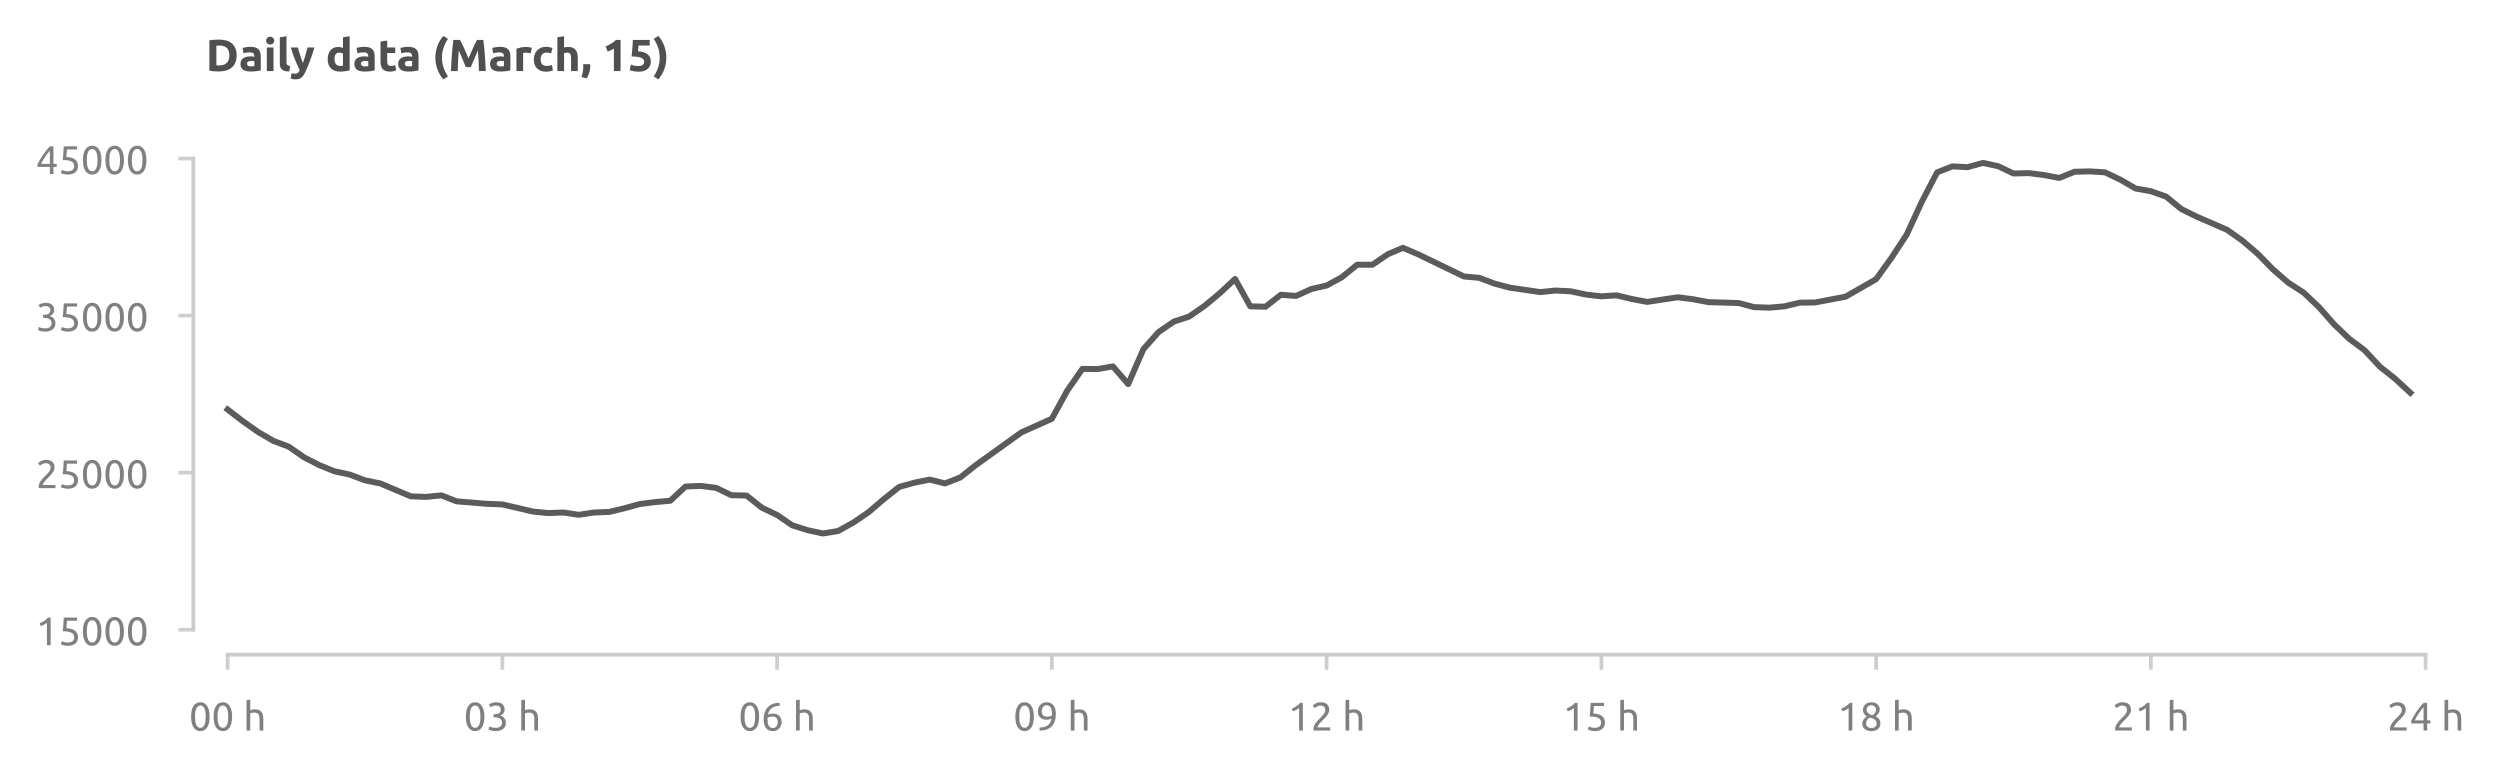
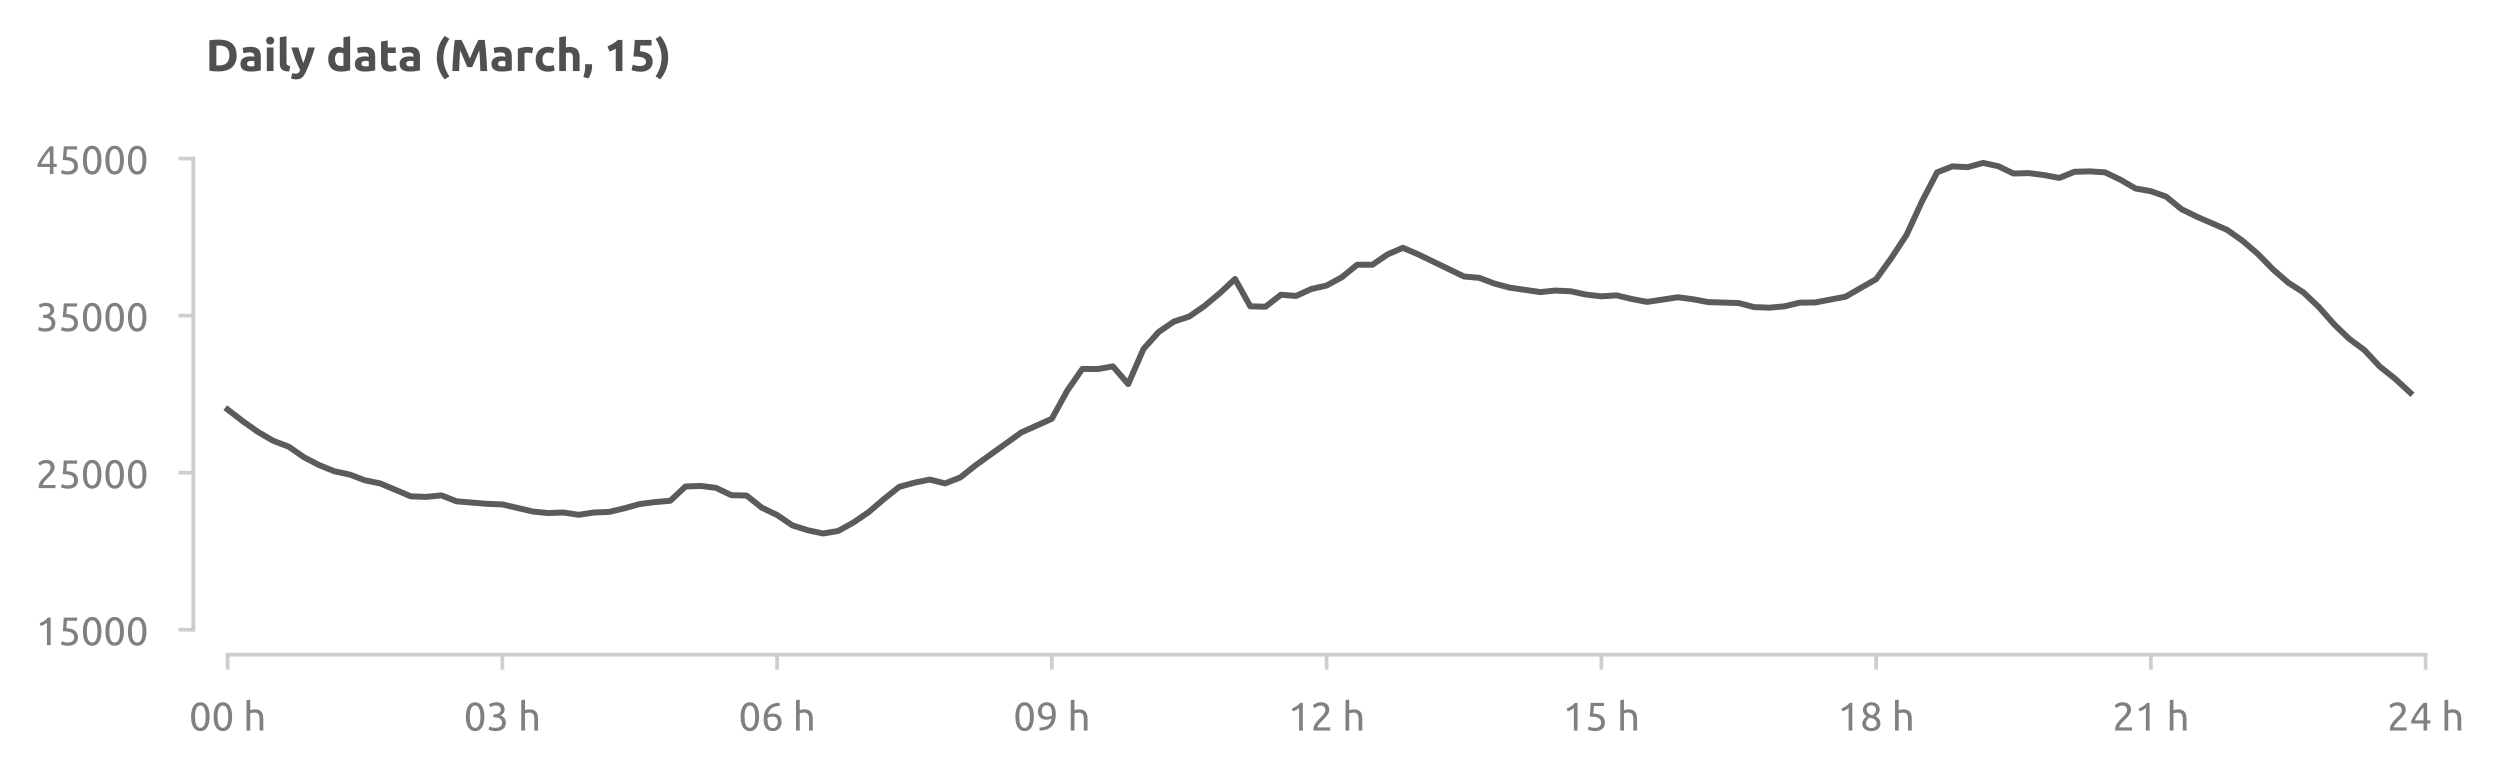
<svg xmlns="http://www.w3.org/2000/svg" xmlns:xlink="http://www.w3.org/1999/xlink" width="501.266pt" height="155.154pt" viewBox="0 0 501.266 155.154" version="1.1">
  <defs>
    <style type="text/css">*{stroke-linejoin: round; stroke-linecap: butt}</style>
  </defs>
  <g id="figure_1">
    <g id="patch_1">
      <path d="M 0 155.154  L 501.266 155.154  L 501.266 0  L 0 0  L 0 155.154  z " style="fill: none" />
    </g>
    <g id="axes_1">
      <g id="patch_2">
        <path d="M 41.263 126.267  L 487.663 126.267  L 487.663 29.247  L 41.263 29.247  L 41.263 126.267  z " style="fill: none" />
      </g>
      <g id="matplotlib.axis_1">
        <g id="xtick_1">
          <g id="line2d_1">
            <defs>
-               <path id="mc20fd987ef" d="M 0 0  L 0 3  " style="stroke: #cecece; stroke-width: 0.75" />
+               <path id="m9fadfd0c02" d="M 0 0  L 0 3  " style="stroke: #cecece; stroke-width: 0.75" />
            </defs>
            <g>
-               <use xlink:href="#mc20fd987ef" x="45.639" y="131.267" style="fill: #cecece; stroke: #cecece; stroke-width: 0.75" />
+               <use xlink:href="#m9fadfd0c02" x="45.639" y="131.267" style="fill: #cecece; stroke: #cecece; stroke-width: 0.75" />
            </g>
          </g>
          <g id="text_1">
            <g style="fill: #808080" transform="translate(37.91897 146.4742) scale(0.08 -0.08)">
              <defs>
-                 <path id="Ubuntu-30" d="M 320 2221  Q 320 3334 713 3936  Q 1107 4538 1805 4538  Q 2502 4538 2896 3936  Q 3290 3334 3290 2221  Q 3290 1107 2896 505  Q 2502 -96 1805 -96  Q 1107 -96 713 505  Q 320 1107 320 2221  z M 2662 2221  Q 2662 2586 2620 2912  Q 2579 3238 2480 3481  Q 2381 3725 2214 3869  Q 2048 4013 1805 4013  Q 1562 4013 1395 3869  Q 1229 3725 1129 3481  Q 1030 3238 988 2912  Q 947 2586 947 2221  Q 947 1856 988 1529  Q 1030 1203 1129 960  Q 1229 717 1395 573  Q 1562 429 1805 429  Q 2048 429 2214 573  Q 2381 717 2480 960  Q 2579 1203 2620 1529  Q 2662 1856 2662 2221  z " transform="scale(0.015625)" />
-                 <path id="Ubuntu-20" transform="scale(0.015625)" />
-                 <path id="Ubuntu-68" d="M 512 0  L 512 4864  L 1107 4966  L 1107 3264  Q 1274 3328 1462 3363  Q 1651 3398 1837 3398  Q 2234 3398 2496 3286  Q 2758 3174 2915 2972  Q 3072 2771 3136 2489  Q 3200 2208 3200 1869  L 3200 0  L 2605 0  L 2605 1741  Q 2605 2048 2563 2265  Q 2522 2483 2426 2617  Q 2330 2752 2170 2813  Q 2010 2874 1773 2874  Q 1677 2874 1574 2861  Q 1472 2848 1379 2832  Q 1286 2816 1212 2797  Q 1139 2778 1107 2765  L 1107 0  L 512 0  z " transform="scale(0.015625)" />
-               </defs>
-               <use xlink:href="#Ubuntu-30" />
-               <use xlink:href="#Ubuntu-30" x="56.4" />
-               <use xlink:href="#Ubuntu-20" x="112.8" />
-               <use xlink:href="#Ubuntu-68" x="135.9" />
+                 <path id="Ubuntu-Regular-30" d="M 320 2221  Q 320 3334 713 3936  Q 1107 4538 1805 4538  Q 2502 4538 2896 3936  Q 3290 3334 3290 2221  Q 3290 1107 2896 505  Q 2502 -96 1805 -96  Q 1107 -96 713 505  Q 320 1107 320 2221  z M 2662 2221  Q 2662 2586 2620 2912  Q 2579 3238 2480 3481  Q 2381 3725 2214 3869  Q 2048 4013 1805 4013  Q 1562 4013 1395 3869  Q 1229 3725 1129 3481  Q 1030 3238 988 2912  Q 947 2586 947 2221  Q 947 1856 988 1529  Q 1030 1203 1129 960  Q 1229 717 1395 573  Q 1562 429 1805 429  Q 2048 429 2214 573  Q 2381 717 2480 960  Q 2579 1203 2620 1529  Q 2662 1856 2662 2221  z " transform="scale(0.015625)" />
+                 <path id="Ubuntu-Regular-20" transform="scale(0.015625)" />
+                 <path id="Ubuntu-Regular-68" d="M 512 0  L 512 4864  L 1107 4966  L 1107 3264  Q 1274 3328 1462 3363  Q 1651 3398 1837 3398  Q 2234 3398 2496 3286  Q 2758 3174 2915 2972  Q 3072 2771 3136 2489  Q 3200 2208 3200 1869  L 3200 0  L 2605 0  L 2605 1741  Q 2605 2048 2563 2265  Q 2522 2483 2426 2617  Q 2330 2752 2170 2813  Q 2010 2874 1773 2874  Q 1677 2874 1574 2861  Q 1472 2848 1379 2832  Q 1286 2816 1212 2797  Q 1139 2778 1107 2765  L 1107 0  L 512 0  z " transform="scale(0.015625)" />
+               </defs>
+               <use xlink:href="#Ubuntu-Regular-30" />
+               <use xlink:href="#Ubuntu-Regular-30" x="56.4" />
+               <use xlink:href="#Ubuntu-Regular-20" x="112.8" />
+               <use xlink:href="#Ubuntu-Regular-68" x="135.9" />
            </g>
          </g>
        </g>
        <g id="xtick_2">
          <g id="line2d_2">
            <g>
-               <use xlink:href="#mc20fd987ef" x="100.727" y="131.267" style="fill: #cecece; stroke: #cecece; stroke-width: 0.75" />
+               <use xlink:href="#m9fadfd0c02" x="100.727" y="131.267" style="fill: #cecece; stroke: #cecece; stroke-width: 0.75" />
            </g>
          </g>
          <g id="text_2">
            <g style="fill: #808080" transform="translate(93.00741 146.4742) scale(0.08 -0.08)">
              <defs>
-                 <path id="Ubuntu-33" d="M 1446 435  Q 2016 435 2262 659  Q 2509 883 2509 1261  Q 2509 1504 2406 1670  Q 2304 1837 2137 1936  Q 1971 2035 1750 2076  Q 1530 2118 1299 2118  L 1146 2118  L 1146 2605  L 1357 2605  Q 1517 2605 1686 2637  Q 1856 2669 1997 2752  Q 2138 2835 2227 2979  Q 2317 3123 2317 3341  Q 2317 3520 2253 3648  Q 2189 3776 2083 3859  Q 1978 3942 1840 3977  Q 1702 4013 1549 4013  Q 1242 4013 1027 3923  Q 813 3834 666 3738  L 435 4192  Q 512 4243 630 4304  Q 749 4365 896 4416  Q 1043 4467 1212 4502  Q 1382 4538 1568 4538  Q 1920 4538 2176 4451  Q 2432 4365 2598 4208  Q 2765 4051 2848 3836  Q 2931 3622 2931 3373  Q 2931 3027 2732 2780  Q 2534 2534 2253 2406  Q 2426 2355 2586 2259  Q 2746 2163 2864 2016  Q 2982 1869 3056 1677  Q 3130 1485 3130 1248  Q 3130 960 3030 713  Q 2931 467 2723 288  Q 2515 109 2201 6  Q 1888 -96 1459 -96  Q 1293 -96 1117 -70  Q 941 -45 787 -6  Q 634 32 518 70  Q 403 109 352 134  L 467 653  Q 576 602 829 518  Q 1082 435 1446 435  z " transform="scale(0.015625)" />
-               </defs>
-               <use xlink:href="#Ubuntu-30" />
-               <use xlink:href="#Ubuntu-33" x="56.4" />
-               <use xlink:href="#Ubuntu-20" x="112.8" />
-               <use xlink:href="#Ubuntu-68" x="135.9" />
+                 <path id="Ubuntu-Regular-33" d="M 1446 435  Q 2016 435 2262 659  Q 2509 883 2509 1261  Q 2509 1504 2406 1670  Q 2304 1837 2137 1936  Q 1971 2035 1750 2076  Q 1530 2118 1299 2118  L 1146 2118  L 1146 2605  L 1357 2605  Q 1517 2605 1686 2637  Q 1856 2669 1997 2752  Q 2138 2835 2227 2979  Q 2317 3123 2317 3341  Q 2317 3520 2253 3648  Q 2189 3776 2083 3859  Q 1978 3942 1840 3977  Q 1702 4013 1549 4013  Q 1242 4013 1027 3923  Q 813 3834 666 3738  L 435 4192  Q 512 4243 630 4304  Q 749 4365 896 4416  Q 1043 4467 1212 4502  Q 1382 4538 1568 4538  Q 1920 4538 2176 4451  Q 2432 4365 2598 4208  Q 2765 4051 2848 3836  Q 2931 3622 2931 3373  Q 2931 3027 2732 2780  Q 2534 2534 2253 2406  Q 2426 2355 2586 2259  Q 2746 2163 2864 2016  Q 2982 1869 3056 1677  Q 3130 1485 3130 1248  Q 3130 960 3030 713  Q 2931 467 2723 288  Q 2515 109 2201 6  Q 1888 -96 1459 -96  Q 1293 -96 1117 -70  Q 941 -45 787 -6  Q 634 32 518 70  Q 403 109 352 134  L 467 653  Q 576 602 829 518  Q 1082 435 1446 435  z " transform="scale(0.015625)" />
+               </defs>
+               <use xlink:href="#Ubuntu-Regular-30" />
+               <use xlink:href="#Ubuntu-Regular-33" x="56.4" />
+               <use xlink:href="#Ubuntu-Regular-20" x="112.8" />
+               <use xlink:href="#Ubuntu-Regular-68" x="135.9" />
            </g>
          </g>
        </g>
        <g id="xtick_3">
          <g id="line2d_3">
            <g>
-               <use xlink:href="#mc20fd987ef" x="155.816" y="131.267" style="fill: #cecece; stroke: #cecece; stroke-width: 0.75" />
+               <use xlink:href="#m9fadfd0c02" x="155.816" y="131.267" style="fill: #cecece; stroke: #cecece; stroke-width: 0.75" />
            </g>
          </g>
          <g id="text_3">
            <g style="fill: #808080" transform="translate(148.0959 146.4742) scale(0.08 -0.08)">
              <defs>
-                 <path id="Ubuntu-36" d="M 403 1779  Q 403 2426 582 2922  Q 762 3418 1091 3757  Q 1421 4096 1891 4272  Q 2362 4448 2950 4454  L 2995 3955  Q 2618 3949 2307 3872  Q 1997 3795 1753 3628  Q 1510 3462 1344 3196  Q 1178 2931 1094 2541  Q 1261 2618 1469 2669  Q 1677 2720 1901 2720  Q 2278 2720 2540 2605  Q 2803 2490 2969 2301  Q 3136 2112 3209 1865  Q 3283 1619 3283 1350  Q 3283 1107 3200 851  Q 3117 595 2947 384  Q 2778 173 2515 38  Q 2253 -96 1894 -96  Q 1165 -96 784 403  Q 403 902 403 1779  z M 1837 2234  Q 1613 2234 1421 2192  Q 1229 2150 1037 2067  Q 1030 1997 1027 1923  Q 1024 1850 1024 1779  Q 1024 1498 1062 1248  Q 1101 998 1200 809  Q 1299 621 1465 509  Q 1632 397 1888 397  Q 2099 397 2246 486  Q 2394 576 2490 717  Q 2586 858 2627 1021  Q 2669 1184 2669 1338  Q 2669 1773 2461 2003  Q 2253 2234 1837 2234  z " transform="scale(0.015625)" />
-               </defs>
-               <use xlink:href="#Ubuntu-30" />
-               <use xlink:href="#Ubuntu-36" x="56.4" />
-               <use xlink:href="#Ubuntu-20" x="112.8" />
-               <use xlink:href="#Ubuntu-68" x="135.9" />
+                 <path id="Ubuntu-Regular-36" d="M 403 1779  Q 403 2426 582 2922  Q 762 3418 1091 3757  Q 1421 4096 1891 4272  Q 2362 4448 2950 4454  L 2995 3955  Q 2618 3949 2307 3872  Q 1997 3795 1753 3628  Q 1510 3462 1344 3196  Q 1178 2931 1094 2541  Q 1261 2618 1469 2669  Q 1677 2720 1901 2720  Q 2278 2720 2540 2605  Q 2803 2490 2969 2301  Q 3136 2112 3209 1865  Q 3283 1619 3283 1350  Q 3283 1107 3200 851  Q 3117 595 2947 384  Q 2778 173 2515 38  Q 2253 -96 1894 -96  Q 1165 -96 784 403  Q 403 902 403 1779  z M 1837 2234  Q 1613 2234 1421 2192  Q 1229 2150 1037 2067  Q 1030 1997 1027 1923  Q 1024 1850 1024 1779  Q 1024 1498 1062 1248  Q 1101 998 1200 809  Q 1299 621 1465 509  Q 1632 397 1888 397  Q 2099 397 2246 486  Q 2394 576 2490 717  Q 2586 858 2627 1021  Q 2669 1184 2669 1338  Q 2669 1773 2461 2003  Q 2253 2234 1837 2234  z " transform="scale(0.015625)" />
+               </defs>
+               <use xlink:href="#Ubuntu-Regular-30" />
+               <use xlink:href="#Ubuntu-Regular-36" x="56.4" />
+               <use xlink:href="#Ubuntu-Regular-20" x="112.8" />
+               <use xlink:href="#Ubuntu-Regular-68" x="135.9" />
            </g>
          </g>
        </g>
        <g id="xtick_4">
          <g id="line2d_4">
            <g>
-               <use xlink:href="#mc20fd987ef" x="210.904" y="131.267" style="fill: #cecece; stroke: #cecece; stroke-width: 0.75" />
+               <use xlink:href="#m9fadfd0c02" x="210.904" y="131.267" style="fill: #cecece; stroke: #cecece; stroke-width: 0.75" />
            </g>
          </g>
          <g id="text_4">
            <g style="fill: #808080" transform="translate(203.1843 146.4742) scale(0.08 -0.08)">
              <defs>
-                 <path id="Ubuntu-39" d="M 3206 2662  Q 3206 1344 2550 669  Q 1894 -6 602 -13  L 582 486  Q 986 486 1309 563  Q 1632 640 1875 809  Q 2118 979 2281 1248  Q 2445 1517 2522 1907  Q 2355 1830 2144 1782  Q 1933 1734 1709 1734  Q 1331 1734 1068 1846  Q 806 1958 640 2147  Q 474 2336 400 2582  Q 326 2829 326 3098  Q 326 3334 409 3590  Q 493 3846 662 4057  Q 832 4269 1094 4403  Q 1357 4538 1715 4538  Q 2080 4538 2358 4410  Q 2637 4282 2825 4038  Q 3014 3795 3110 3446  Q 3206 3098 3206 2662  z M 1773 2221  Q 1997 2221 2195 2262  Q 2394 2304 2579 2387  Q 2586 2458 2586 2525  Q 2586 2592 2586 2662  Q 2586 2938 2547 3190  Q 2509 3443 2409 3632  Q 2310 3821 2144 3933  Q 1978 4045 1722 4045  Q 1510 4045 1363 3955  Q 1216 3866 1120 3728  Q 1024 3590 982 3427  Q 941 3264 941 3110  Q 941 2675 1149 2448  Q 1357 2221 1773 2221  z " transform="scale(0.015625)" />
-               </defs>
-               <use xlink:href="#Ubuntu-30" />
-               <use xlink:href="#Ubuntu-39" x="56.4" />
-               <use xlink:href="#Ubuntu-20" x="112.8" />
-               <use xlink:href="#Ubuntu-68" x="135.9" />
+                 <path id="Ubuntu-Regular-39" d="M 3206 2662  Q 3206 1344 2550 669  Q 1894 -6 602 -13  L 582 486  Q 986 486 1309 563  Q 1632 640 1875 809  Q 2118 979 2281 1248  Q 2445 1517 2522 1907  Q 2355 1830 2144 1782  Q 1933 1734 1709 1734  Q 1331 1734 1068 1846  Q 806 1958 640 2147  Q 474 2336 400 2582  Q 326 2829 326 3098  Q 326 3334 409 3590  Q 493 3846 662 4057  Q 832 4269 1094 4403  Q 1357 4538 1715 4538  Q 2080 4538 2358 4410  Q 2637 4282 2825 4038  Q 3014 3795 3110 3446  Q 3206 3098 3206 2662  z M 1773 2221  Q 1997 2221 2195 2262  Q 2394 2304 2579 2387  Q 2586 2458 2586 2525  Q 2586 2592 2586 2662  Q 2586 2938 2547 3190  Q 2509 3443 2409 3632  Q 2310 3821 2144 3933  Q 1978 4045 1722 4045  Q 1510 4045 1363 3955  Q 1216 3866 1120 3728  Q 1024 3590 982 3427  Q 941 3264 941 3110  Q 941 2675 1149 2448  Q 1357 2221 1773 2221  z " transform="scale(0.015625)" />
+               </defs>
+               <use xlink:href="#Ubuntu-Regular-30" />
+               <use xlink:href="#Ubuntu-Regular-39" x="56.4" />
+               <use xlink:href="#Ubuntu-Regular-20" x="112.8" />
+               <use xlink:href="#Ubuntu-Regular-68" x="135.9" />
            </g>
          </g>
        </g>
        <g id="xtick_5">
          <g id="line2d_5">
            <g>
-               <use xlink:href="#mc20fd987ef" x="265.993" y="131.267" style="fill: #cecece; stroke: #cecece; stroke-width: 0.75" />
+               <use xlink:href="#m9fadfd0c02" x="265.993" y="131.267" style="fill: #cecece; stroke: #cecece; stroke-width: 0.75" />
            </g>
          </g>
          <g id="text_5">
            <g style="fill: #808080" transform="translate(258.2727 146.4742) scale(0.08 -0.08)">
              <defs>
-                 <path id="Ubuntu-31" d="M 595 3520  Q 960 3661 1305 3881  Q 1651 4102 1939 4435  L 2362 4435  L 2362 0  L 1766 0  L 1766 3610  Q 1690 3539 1578 3462  Q 1466 3386 1334 3315  Q 1203 3245 1059 3181  Q 915 3117 781 3072  L 595 3520  z " transform="scale(0.015625)" />
-                 <path id="Ubuntu-32" d="M 2989 3302  Q 2989 3072 2896 2857  Q 2803 2643 2649 2435  Q 2496 2227 2304 2025  Q 2112 1824 1920 1632  Q 1811 1523 1667 1376  Q 1523 1229 1395 1069  Q 1267 909 1180 761  Q 1094 614 1094 506  L 3136 506  L 3136 0  L 448 0  Q 442 38 442 76  Q 442 115 442 147  Q 442 448 541 707  Q 640 966 800 1196  Q 960 1427 1158 1632  Q 1357 1837 1549 2029  Q 1709 2182 1853 2332  Q 1997 2483 2109 2633  Q 2221 2784 2288 2944  Q 2355 3104 2355 3283  Q 2355 3475 2294 3609  Q 2234 3744 2131 3833  Q 2029 3923 1891 3964  Q 1754 4006 1600 4006  Q 1414 4006 1260 3955  Q 1107 3904 985 3837  Q 864 3770 781 3696  Q 698 3622 653 3584  L 358 4006  Q 416 4070 531 4163  Q 646 4256 806 4339  Q 966 4422 1164 4480  Q 1363 4538 1594 4538  Q 2291 4538 2640 4214  Q 2989 3891 2989 3302  z " transform="scale(0.015625)" />
-               </defs>
-               <use xlink:href="#Ubuntu-31" />
-               <use xlink:href="#Ubuntu-32" x="56.4" />
-               <use xlink:href="#Ubuntu-20" x="112.8" />
-               <use xlink:href="#Ubuntu-68" x="135.9" />
+                 <path id="Ubuntu-Regular-31" d="M 595 3520  Q 960 3661 1305 3881  Q 1651 4102 1939 4435  L 2362 4435  L 2362 0  L 1766 0  L 1766 3610  Q 1690 3539 1578 3462  Q 1466 3386 1334 3315  Q 1203 3245 1059 3181  Q 915 3117 781 3072  L 595 3520  z " transform="scale(0.015625)" />
+                 <path id="Ubuntu-Regular-32" d="M 2989 3302  Q 2989 3072 2896 2857  Q 2803 2643 2649 2435  Q 2496 2227 2304 2025  Q 2112 1824 1920 1632  Q 1811 1523 1667 1376  Q 1523 1229 1395 1069  Q 1267 909 1180 761  Q 1094 614 1094 506  L 3136 506  L 3136 0  L 448 0  Q 442 38 442 76  Q 442 115 442 147  Q 442 448 541 707  Q 640 966 800 1196  Q 960 1427 1158 1632  Q 1357 1837 1549 2029  Q 1709 2182 1853 2332  Q 1997 2483 2109 2633  Q 2221 2784 2288 2944  Q 2355 3104 2355 3283  Q 2355 3475 2294 3609  Q 2234 3744 2131 3833  Q 2029 3923 1891 3964  Q 1754 4006 1600 4006  Q 1414 4006 1260 3955  Q 1107 3904 985 3837  Q 864 3770 781 3696  Q 698 3622 653 3584  L 358 4006  Q 416 4070 531 4163  Q 646 4256 806 4339  Q 966 4422 1164 4480  Q 1363 4538 1594 4538  Q 2291 4538 2640 4214  Q 2989 3891 2989 3302  z " transform="scale(0.015625)" />
+               </defs>
+               <use xlink:href="#Ubuntu-Regular-31" />
+               <use xlink:href="#Ubuntu-Regular-32" x="56.4" />
+               <use xlink:href="#Ubuntu-Regular-20" x="112.8" />
+               <use xlink:href="#Ubuntu-Regular-68" x="135.9" />
            </g>
          </g>
        </g>
        <g id="xtick_6">
          <g id="line2d_6">
            <g>
-               <use xlink:href="#mc20fd987ef" x="321.081" y="131.267" style="fill: #cecece; stroke: #cecece; stroke-width: 0.75" />
+               <use xlink:href="#m9fadfd0c02" x="321.081" y="131.267" style="fill: #cecece; stroke: #cecece; stroke-width: 0.75" />
            </g>
          </g>
          <g id="text_6">
            <g style="fill: #808080" transform="translate(313.3612 146.4742) scale(0.08 -0.08)">
              <defs>
-                 <path id="Ubuntu-35" d="M 1274 2726  Q 2240 2688 2691 2304  Q 3142 1920 3142 1261  Q 3142 966 3043 716  Q 2944 467 2742 288  Q 2541 109 2233 6  Q 1926 -96 1504 -96  Q 1338 -96 1165 -70  Q 992 -45 845 -6  Q 698 32 582 70  Q 467 109 416 134  L 531 653  Q 640 602 886 518  Q 1133 435 1491 435  Q 1779 435 1974 499  Q 2170 563 2291 672  Q 2413 781 2467 925  Q 2522 1069 2522 1229  Q 2522 1472 2438 1661  Q 2355 1850 2144 1978  Q 1933 2106 1581 2173  Q 1229 2240 691 2240  Q 730 2554 752 2829  Q 774 3104 793 3366  Q 813 3629 825 3888  Q 838 4147 851 4435  L 2989 4435  L 2989 3930  L 1370 3930  Q 1363 3834 1350 3670  Q 1338 3507 1325 3331  Q 1312 3155 1299 2988  Q 1286 2822 1274 2726  z " transform="scale(0.015625)" />
-               </defs>
-               <use xlink:href="#Ubuntu-31" />
-               <use xlink:href="#Ubuntu-35" x="56.4" />
-               <use xlink:href="#Ubuntu-20" x="112.8" />
-               <use xlink:href="#Ubuntu-68" x="135.9" />
+                 <path id="Ubuntu-Regular-35" d="M 1274 2726  Q 2240 2688 2691 2304  Q 3142 1920 3142 1261  Q 3142 966 3043 716  Q 2944 467 2742 288  Q 2541 109 2233 6  Q 1926 -96 1504 -96  Q 1338 -96 1165 -70  Q 992 -45 845 -6  Q 698 32 582 70  Q 467 109 416 134  L 531 653  Q 640 602 886 518  Q 1133 435 1491 435  Q 1779 435 1974 499  Q 2170 563 2291 672  Q 2413 781 2467 925  Q 2522 1069 2522 1229  Q 2522 1472 2438 1661  Q 2355 1850 2144 1978  Q 1933 2106 1581 2173  Q 1229 2240 691 2240  Q 730 2554 752 2829  Q 774 3104 793 3366  Q 813 3629 825 3888  Q 838 4147 851 4435  L 2989 4435  L 2989 3930  L 1370 3930  Q 1363 3834 1350 3670  Q 1338 3507 1325 3331  Q 1312 3155 1299 2988  Q 1286 2822 1274 2726  z " transform="scale(0.015625)" />
+               </defs>
+               <use xlink:href="#Ubuntu-Regular-31" />
+               <use xlink:href="#Ubuntu-Regular-35" x="56.4" />
+               <use xlink:href="#Ubuntu-Regular-20" x="112.8" />
+               <use xlink:href="#Ubuntu-Regular-68" x="135.9" />
            </g>
          </g>
        </g>
        <g id="xtick_7">
          <g id="line2d_7">
            <g>
-               <use xlink:href="#mc20fd987ef" x="376.17" y="131.267" style="fill: #cecece; stroke: #cecece; stroke-width: 0.75" />
+               <use xlink:href="#m9fadfd0c02" x="376.17" y="131.267" style="fill: #cecece; stroke: #cecece; stroke-width: 0.75" />
            </g>
          </g>
          <g id="text_7">
            <g style="fill: #808080" transform="translate(368.4496 146.4742) scale(0.08 -0.08)">
              <defs>
-                 <path id="Ubuntu-38" d="M 3258 1152  Q 3258 883 3165 656  Q 3072 429 2889 259  Q 2707 90 2432 -3  Q 2157 -96 1798 -96  Q 1382 -96 1104 22  Q 826 141 659 320  Q 493 499 422 713  Q 352 928 352 1120  Q 352 1306 413 1475  Q 474 1645 573 1792  Q 672 1939 803 2057  Q 934 2176 1082 2266  Q 454 2624 454 3322  Q 454 3565 550 3785  Q 646 4006 822 4172  Q 998 4339 1248 4438  Q 1498 4538 1805 4538  Q 2163 4538 2419 4429  Q 2675 4320 2838 4150  Q 3002 3981 3075 3776  Q 3149 3571 3149 3379  Q 3149 3194 3094 3030  Q 3040 2867 2947 2726  Q 2854 2586 2736 2477  Q 2618 2368 2490 2285  Q 3245 1926 3258 1152  z M 954 1114  Q 954 998 995 873  Q 1037 749 1139 643  Q 1242 538 1402 467  Q 1562 397 1805 397  Q 2022 397 2185 461  Q 2349 525 2451 624  Q 2554 723 2605 851  Q 2656 979 2656 1114  Q 2656 1318 2579 1472  Q 2502 1626 2358 1741  Q 2214 1856 2012 1936  Q 1811 2016 1555 2074  Q 1267 1914 1110 1677  Q 954 1440 954 1114  z M 2554 3386  Q 2554 3482 2512 3597  Q 2470 3712 2380 3811  Q 2291 3910 2150 3977  Q 2010 4045 1805 4045  Q 1600 4045 1456 3981  Q 1312 3917 1222 3817  Q 1133 3718 1091 3600  Q 1050 3482 1050 3366  Q 1050 3226 1101 3085  Q 1152 2944 1261 2822  Q 1370 2701 1546 2605  Q 1722 2509 1965 2451  Q 2234 2611 2394 2825  Q 2554 3040 2554 3386  z " transform="scale(0.015625)" />
-               </defs>
-               <use xlink:href="#Ubuntu-31" />
-               <use xlink:href="#Ubuntu-38" x="56.4" />
-               <use xlink:href="#Ubuntu-20" x="112.8" />
-               <use xlink:href="#Ubuntu-68" x="135.9" />
+                 <path id="Ubuntu-Regular-38" d="M 3258 1152  Q 3258 883 3165 656  Q 3072 429 2889 259  Q 2707 90 2432 -3  Q 2157 -96 1798 -96  Q 1382 -96 1104 22  Q 826 141 659 320  Q 493 499 422 713  Q 352 928 352 1120  Q 352 1306 413 1475  Q 474 1645 573 1792  Q 672 1939 803 2057  Q 934 2176 1082 2266  Q 454 2624 454 3322  Q 454 3565 550 3785  Q 646 4006 822 4172  Q 998 4339 1248 4438  Q 1498 4538 1805 4538  Q 2163 4538 2419 4429  Q 2675 4320 2838 4150  Q 3002 3981 3075 3776  Q 3149 3571 3149 3379  Q 3149 3194 3094 3030  Q 3040 2867 2947 2726  Q 2854 2586 2736 2477  Q 2618 2368 2490 2285  Q 3245 1926 3258 1152  z M 954 1114  Q 954 998 995 873  Q 1037 749 1139 643  Q 1242 538 1402 467  Q 1562 397 1805 397  Q 2022 397 2185 461  Q 2349 525 2451 624  Q 2554 723 2605 851  Q 2656 979 2656 1114  Q 2656 1318 2579 1472  Q 2502 1626 2358 1741  Q 2214 1856 2012 1936  Q 1811 2016 1555 2074  Q 1267 1914 1110 1677  Q 954 1440 954 1114  z M 2554 3386  Q 2554 3482 2512 3597  Q 2470 3712 2380 3811  Q 2291 3910 2150 3977  Q 2010 4045 1805 4045  Q 1600 4045 1456 3981  Q 1312 3917 1222 3817  Q 1133 3718 1091 3600  Q 1050 3482 1050 3366  Q 1050 3226 1101 3085  Q 1152 2944 1261 2822  Q 1370 2701 1546 2605  Q 1722 2509 1965 2451  Q 2234 2611 2394 2825  Q 2554 3040 2554 3386  z " transform="scale(0.015625)" />
+               </defs>
+               <use xlink:href="#Ubuntu-Regular-31" />
+               <use xlink:href="#Ubuntu-Regular-38" x="56.4" />
+               <use xlink:href="#Ubuntu-Regular-20" x="112.8" />
+               <use xlink:href="#Ubuntu-Regular-68" x="135.9" />
            </g>
          </g>
        </g>
        <g id="xtick_8">
          <g id="line2d_8">
            <g>
-               <use xlink:href="#mc20fd987ef" x="431.258" y="131.267" style="fill: #cecece; stroke: #cecece; stroke-width: 0.75" />
+               <use xlink:href="#m9fadfd0c02" x="431.258" y="131.267" style="fill: #cecece; stroke: #cecece; stroke-width: 0.75" />
            </g>
          </g>
          <g id="text_8">
            <g style="fill: #808080" transform="translate(423.5381 146.4742) scale(0.08 -0.08)">
-               <use xlink:href="#Ubuntu-32" />
-               <use xlink:href="#Ubuntu-31" x="56.4" />
-               <use xlink:href="#Ubuntu-20" x="112.8" />
-               <use xlink:href="#Ubuntu-68" x="135.9" />
+               <use xlink:href="#Ubuntu-Regular-32" />
+               <use xlink:href="#Ubuntu-Regular-31" x="56.4" />
+               <use xlink:href="#Ubuntu-Regular-20" x="112.8" />
+               <use xlink:href="#Ubuntu-Regular-68" x="135.9" />
            </g>
          </g>
        </g>
        <g id="xtick_9">
          <g id="line2d_9">
            <g>
-               <use xlink:href="#mc20fd987ef" x="486.346" y="131.267" style="fill: #cecece; stroke: #cecece; stroke-width: 0.75" />
+               <use xlink:href="#m9fadfd0c02" x="486.346" y="131.267" style="fill: #cecece; stroke: #cecece; stroke-width: 0.75" />
            </g>
          </g>
          <g id="text_9">
            <g style="fill: #808080" transform="translate(478.6265 146.4742) scale(0.08 -0.08)">
              <defs>
-                 <path id="Ubuntu-34" d="M 256 1536  Q 378 1818 589 2192  Q 800 2566 1065 2963  Q 1331 3360 1635 3744  Q 1939 4128 2246 4435  L 2816 4435  L 2816 1619  L 3341 1619  L 3341 1133  L 2816 1133  L 2816 0  L 2240 0  L 2240 1133  L 256 1133  L 256 1536  z M 2240 3731  Q 2048 3526 1853 3273  Q 1658 3021 1472 2745  Q 1286 2470 1123 2182  Q 960 1894 832 1619  L 2240 1619  L 2240 3731  z " transform="scale(0.015625)" />
-               </defs>
-               <use xlink:href="#Ubuntu-32" />
-               <use xlink:href="#Ubuntu-34" x="56.4" />
-               <use xlink:href="#Ubuntu-20" x="112.8" />
-               <use xlink:href="#Ubuntu-68" x="135.9" />
+                 <path id="Ubuntu-Regular-34" d="M 256 1536  Q 378 1818 589 2192  Q 800 2566 1065 2963  Q 1331 3360 1635 3744  Q 1939 4128 2246 4435  L 2816 4435  L 2816 1619  L 3341 1619  L 3341 1133  L 2816 1133  L 2816 0  L 2240 0  L 2240 1133  L 256 1133  L 256 1536  z M 2240 3731  Q 2048 3526 1853 3273  Q 1658 3021 1472 2745  Q 1286 2470 1123 2182  Q 960 1894 832 1619  L 2240 1619  L 2240 3731  z " transform="scale(0.015625)" />
+               </defs>
+               <use xlink:href="#Ubuntu-Regular-32" />
+               <use xlink:href="#Ubuntu-Regular-34" x="56.4" />
+               <use xlink:href="#Ubuntu-Regular-20" x="112.8" />
+               <use xlink:href="#Ubuntu-Regular-68" x="135.9" />
            </g>
          </g>
        </g>
      </g>
      <g id="matplotlib.axis_2">
        <g id="ytick_1">
          <g id="line2d_10">
            <defs>
-               <path id="m5f7d49075f" d="M 0 0  L -3 0  " style="stroke: #cecece; stroke-width: 0.75" />
+               <path id="m913fcb7c88" d="M 0 0  L -3 0  " style="stroke: #cecece; stroke-width: 0.75" />
            </defs>
            <g>
-               <use xlink:href="#m5f7d49075f" x="38.763" y="126.267" style="fill: #cecece; stroke: #cecece; stroke-width: 0.75" />
+               <use xlink:href="#m913fcb7c88" x="38.763" y="126.267" style="fill: #cecece; stroke: #cecece; stroke-width: 0.75" />
            </g>
          </g>
          <g id="text_10">
            <g style="fill: #808080" transform="translate(7.2 129.3705) scale(0.08 -0.08)">
-               <use xlink:href="#Ubuntu-31" />
-               <use xlink:href="#Ubuntu-35" x="56.4" />
-               <use xlink:href="#Ubuntu-30" x="112.8" />
-               <use xlink:href="#Ubuntu-30" x="169.2" />
-               <use xlink:href="#Ubuntu-30" x="225.6" />
+               <use xlink:href="#Ubuntu-Regular-31" />
+               <use xlink:href="#Ubuntu-Regular-35" x="56.4" />
+               <use xlink:href="#Ubuntu-Regular-30" x="112.8" />
+               <use xlink:href="#Ubuntu-Regular-30" x="169.2" />
+               <use xlink:href="#Ubuntu-Regular-30" x="225.6" />
            </g>
          </g>
        </g>
        <g id="ytick_2">
          <g id="line2d_11">
            <g>
-               <use xlink:href="#m5f7d49075f" x="38.763" y="94.772" style="fill: #cecece; stroke: #cecece; stroke-width: 0.75" />
+               <use xlink:href="#m913fcb7c88" x="38.763" y="94.772" style="fill: #cecece; stroke: #cecece; stroke-width: 0.75" />
            </g>
          </g>
          <g id="text_11">
            <g style="fill: #808080" transform="translate(7.2 97.87571) scale(0.08 -0.08)">
-               <use xlink:href="#Ubuntu-32" />
-               <use xlink:href="#Ubuntu-35" x="56.4" />
-               <use xlink:href="#Ubuntu-30" x="112.8" />
-               <use xlink:href="#Ubuntu-30" x="169.2" />
-               <use xlink:href="#Ubuntu-30" x="225.6" />
+               <use xlink:href="#Ubuntu-Regular-32" />
+               <use xlink:href="#Ubuntu-Regular-35" x="56.4" />
+               <use xlink:href="#Ubuntu-Regular-30" x="112.8" />
+               <use xlink:href="#Ubuntu-Regular-30" x="169.2" />
+               <use xlink:href="#Ubuntu-Regular-30" x="225.6" />
            </g>
          </g>
        </g>
        <g id="ytick_3">
          <g id="line2d_12">
            <g>
-               <use xlink:href="#m5f7d49075f" x="38.763" y="63.277" style="fill: #cecece; stroke: #cecece; stroke-width: 0.75" />
+               <use xlink:href="#m913fcb7c88" x="38.763" y="63.277" style="fill: #cecece; stroke: #cecece; stroke-width: 0.75" />
            </g>
          </g>
          <g id="text_12">
            <g style="fill: #808080" transform="translate(7.2 66.38096) scale(0.08 -0.08)">
-               <use xlink:href="#Ubuntu-33" />
-               <use xlink:href="#Ubuntu-35" x="56.4" />
-               <use xlink:href="#Ubuntu-30" x="112.8" />
-               <use xlink:href="#Ubuntu-30" x="169.2" />
-               <use xlink:href="#Ubuntu-30" x="225.6" />
+               <use xlink:href="#Ubuntu-Regular-33" />
+               <use xlink:href="#Ubuntu-Regular-35" x="56.4" />
+               <use xlink:href="#Ubuntu-Regular-30" x="112.8" />
+               <use xlink:href="#Ubuntu-Regular-30" x="169.2" />
+               <use xlink:href="#Ubuntu-Regular-30" x="225.6" />
            </g>
          </g>
        </g>
        <g id="ytick_4">
          <g id="line2d_13">
            <g>
-               <use xlink:href="#m5f7d49075f" x="38.763" y="31.782" style="fill: #cecece; stroke: #cecece; stroke-width: 0.75" />
+               <use xlink:href="#m913fcb7c88" x="38.763" y="31.782" style="fill: #cecece; stroke: #cecece; stroke-width: 0.75" />
            </g>
          </g>
          <g id="text_13">
            <g style="fill: #808080" transform="translate(7.2 34.88621) scale(0.08 -0.08)">
-               <use xlink:href="#Ubuntu-34" />
-               <use xlink:href="#Ubuntu-35" x="56.4" />
-               <use xlink:href="#Ubuntu-30" x="112.8" />
-               <use xlink:href="#Ubuntu-30" x="169.2" />
-               <use xlink:href="#Ubuntu-30" x="225.6" />
+               <use xlink:href="#Ubuntu-Regular-34" />
+               <use xlink:href="#Ubuntu-Regular-35" x="56.4" />
+               <use xlink:href="#Ubuntu-Regular-30" x="112.8" />
+               <use xlink:href="#Ubuntu-Regular-30" x="169.2" />
+               <use xlink:href="#Ubuntu-Regular-30" x="225.6" />
            </g>
          </g>
        </g>
      </g>
      <g id="line2d_14">
-         <path d="M 45.639 82.109  L 48.699 84.464  L 51.76 86.625  L 54.82 88.401  L 57.881 89.559  L 60.941 91.681  L 64.002 93.264  L 67.062 94.499  L 70.123 95.155  L 73.183 96.313  L 76.244 96.931  L 82.365 99.517  L 85.425 99.633  L 88.486 99.324  L 91.546 100.52  L 97.667 101.022  L 100.727 101.138  L 106.848 102.566  L 109.909 102.875  L 112.969 102.759  L 116.03 103.222  L 119.09 102.759  L 122.151 102.643  L 125.211 101.91  L 128.272 101.061  L 131.332 100.675  L 134.393 100.405  L 137.453 97.548  L 140.514 97.433  L 143.574 97.819  L 146.634 99.285  L 149.695 99.362  L 152.755 101.794  L 155.816 103.261  L 158.876 105.345  L 161.937 106.31  L 164.997 106.966  L 168.058 106.464  L 171.118 104.766  L 174.179 102.682  L 177.239 100.057  L 180.3 97.626  L 183.36 96.776  L 186.421 96.159  L 189.481 96.931  L 192.541 95.734  L 195.602 93.303  L 204.783 86.702  L 210.904 83.962  L 213.965 78.365  L 217.025 73.965  L 220.086 74.004  L 223.146 73.463  L 226.207 77.014  L 229.267 69.989  L 232.328 66.554  L 235.388 64.47  L 238.449 63.466  L 241.509 61.344  L 244.569 58.796  L 247.63 55.94  L 250.69 61.421  L 253.751 61.498  L 256.811 59.105  L 259.872 59.336  L 262.932 57.947  L 265.993 57.252  L 269.053 55.592  L 272.114 53.084  L 275.174 53.084  L 278.235 50.999  L 281.295 49.687  L 284.356 50.999  L 293.537 55.438  L 296.597 55.708  L 299.658 56.866  L 302.718 57.677  L 308.839 58.565  L 311.9 58.256  L 314.96 58.41  L 318.021 59.066  L 321.081 59.414  L 324.142 59.221  L 327.202 59.954  L 330.263 60.533  L 336.384 59.607  L 339.444 59.993  L 342.504 60.572  L 348.625 60.765  L 351.686 61.575  L 354.746 61.691  L 357.807 61.421  L 360.867 60.687  L 363.928 60.649  L 370.049 59.491  L 376.17 55.978  L 379.23 51.733  L 382.291 47.062  L 385.351 40.424  L 388.411 34.557  L 391.472 33.36  L 394.532 33.515  L 397.593 32.665  L 400.653 33.322  L 403.714 34.788  L 406.774 34.711  L 409.835 35.097  L 412.895 35.676  L 415.956 34.441  L 419.016 34.364  L 422.077 34.557  L 425.137 36.023  L 428.198 37.799  L 431.258 38.339  L 434.319 39.42  L 437.379 41.929  L 440.439 43.434  L 446.56 46.097  L 449.621 48.259  L 452.681 50.884  L 455.742 54.01  L 458.802 56.673  L 461.863 58.642  L 464.923 61.537  L 467.984 65.01  L 471.044 67.944  L 474.105 70.221  L 477.165 73.502  L 480.226 75.934  L 483.286 78.751  L 483.286 78.751  " clip-path="url(#p7a75a5c830)" style="fill: none; stroke: #5b5b5b; stroke-width: 1.2; stroke-linecap: square" />
+         <path d="M 45.639 82.109  L 48.699 84.464  L 51.76 86.625  L 54.82 88.401  L 57.881 89.559  L 60.941 91.681  L 64.002 93.264  L 67.062 94.499  L 70.123 95.155  L 73.183 96.313  L 76.244 96.931  L 82.365 99.517  L 85.425 99.633  L 88.486 99.324  L 91.546 100.52  L 97.667 101.022  L 100.727 101.138  L 106.848 102.566  L 109.909 102.875  L 112.969 102.759  L 116.03 103.222  L 119.09 102.759  L 122.151 102.643  L 125.211 101.91  L 128.272 101.061  L 131.332 100.675  L 134.393 100.405  L 137.453 97.548  L 140.514 97.433  L 143.574 97.819  L 146.634 99.285  L 149.695 99.362  L 152.755 101.794  L 155.816 103.261  L 158.876 105.345  L 161.937 106.31  L 164.997 106.966  L 168.058 106.464  L 171.118 104.766  L 174.179 102.682  L 177.239 100.057  L 180.3 97.626  L 183.36 96.776  L 186.421 96.159  L 189.481 96.931  L 192.541 95.734  L 195.602 93.303  L 204.783 86.702  L 210.904 83.962  L 213.965 78.365  L 217.025 73.965  L 220.086 74.004  L 223.146 73.463  L 226.207 77.014  L 229.267 69.989  L 232.328 66.554  L 235.388 64.47  L 238.449 63.466  L 241.509 61.344  L 244.569 58.796  L 247.63 55.94  L 250.69 61.421  L 253.751 61.498  L 256.811 59.105  L 259.872 59.336  L 262.932 57.947  L 265.993 57.252  L 269.053 55.592  L 272.114 53.084  L 275.174 53.084  L 278.235 50.999  L 281.295 49.687  L 284.356 50.999  L 293.537 55.438  L 296.597 55.708  L 299.658 56.866  L 302.718 57.677  L 308.839 58.565  L 311.9 58.256  L 314.96 58.41  L 318.021 59.066  L 321.081 59.414  L 324.142 59.221  L 327.202 59.954  L 330.263 60.533  L 336.384 59.607  L 339.444 59.993  L 342.504 60.572  L 348.625 60.765  L 351.686 61.575  L 354.746 61.691  L 357.807 61.421  L 360.867 60.687  L 363.928 60.649  L 370.049 59.491  L 376.17 55.978  L 379.23 51.733  L 382.291 47.062  L 385.351 40.424  L 388.411 34.557  L 391.472 33.36  L 394.532 33.515  L 397.593 32.665  L 400.653 33.322  L 403.714 34.788  L 406.774 34.711  L 409.835 35.097  L 412.895 35.676  L 415.956 34.441  L 419.016 34.364  L 422.077 34.557  L 425.137 36.023  L 428.198 37.799  L 431.258 38.339  L 434.319 39.42  L 437.379 41.929  L 440.439 43.434  L 446.56 46.097  L 449.621 48.259  L 452.681 50.884  L 455.742 54.01  L 458.802 56.673  L 461.863 58.642  L 464.923 61.537  L 467.984 65.01  L 471.044 67.944  L 474.105 70.221  L 477.165 73.502  L 480.226 75.934  L 483.286 78.751  L 483.286 78.751  " clip-path="url(#p93390f43ce)" style="fill: none; stroke: #5b5b5b; stroke-width: 1.2; stroke-linecap: square" />
      </g>
      <g id="patch_3">
        <path d="M 38.763 126.267  L 38.763 31.782  " style="fill: none; stroke: #cccccc; stroke-width: 0.75; stroke-linejoin: miter; stroke-linecap: square" />
      </g>
      <g id="patch_4">
        <path d="M 45.639 131.267  L 486.346 131.267  " style="fill: none; stroke: #cccccc; stroke-width: 0.75; stroke-linejoin: miter; stroke-linecap: square" />
      </g>
      <g id="text_14">
        <g style="fill: #505050" transform="translate(41.2625 14.24672) scale(0.09 -0.09)">
          <defs>
            <path id="Ubuntu-Bold-44" d="M 1510 813  Q 1581 806 1673 803  Q 1766 800 1894 800  Q 2643 800 3004 1177  Q 3366 1555 3366 2221  Q 3366 2918 3020 3276  Q 2675 3635 1926 3635  Q 1824 3635 1715 3632  Q 1606 3629 1510 3616  L 1510 813  z M 4397 2221  Q 4397 1645 4217 1216  Q 4038 787 3708 505  Q 3379 224 2905 83  Q 2432 -58 1843 -58  Q 1574 -58 1216 -35  Q 858 -13 512 58  L 512 4378  Q 858 4442 1232 4464  Q 1606 4486 1875 4486  Q 2445 4486 2909 4358  Q 3373 4230 3705 3955  Q 4038 3680 4217 3251  Q 4397 2822 4397 2221  z " transform="scale(0.015625)" />
            <path id="Ubuntu-Bold-61" d="M 1734 666  Q 1875 666 2003 672  Q 2131 678 2208 691  L 2208 1414  Q 2150 1427 2035 1440  Q 1920 1453 1824 1453  Q 1690 1453 1571 1437  Q 1453 1421 1363 1376  Q 1274 1331 1222 1254  Q 1171 1178 1171 1062  Q 1171 838 1321 752  Q 1472 666 1734 666  z M 1658 3456  Q 2080 3456 2361 3360  Q 2643 3264 2812 3085  Q 2982 2906 3052 2650  Q 3123 2394 3123 2080  L 3123 96  Q 2918 51 2553 -9  Q 2189 -70 1670 -70  Q 1344 -70 1078 -12  Q 813 45 621 176  Q 429 307 326 518  Q 224 730 224 1037  Q 224 1331 342 1536  Q 461 1741 659 1862  Q 858 1984 1114 2038  Q 1370 2093 1645 2093  Q 1830 2093 1974 2077  Q 2118 2061 2208 2035  L 2208 2125  Q 2208 2368 2061 2515  Q 1914 2662 1549 2662  Q 1306 2662 1069 2627  Q 832 2592 659 2528  L 538 3296  Q 621 3322 745 3350  Q 870 3379 1017 3401  Q 1165 3424 1328 3440  Q 1491 3456 1658 3456  z " transform="scale(0.015625)" />
            <path id="Ubuntu-Bold-69" d="M 1402 0  L 448 0  L 448 3366  L 1402 3366  L 1402 0  z M 1491 4339  Q 1491 4077 1321 3926  Q 1152 3776 922 3776  Q 691 3776 521 3926  Q 352 4077 352 4339  Q 352 4602 521 4752  Q 691 4902 922 4902  Q 1152 4902 1321 4752  Q 1491 4602 1491 4339  z " transform="scale(0.015625)" />
            <path id="Ubuntu-Bold-6c" d="M 1792 -64  Q 1376 -58 1117 25  Q 858 109 707 259  Q 557 410 502 624  Q 448 838 448 1107  L 448 4813  L 1402 4966  L 1402 1299  Q 1402 1171 1421 1068  Q 1440 966 1494 896  Q 1549 826 1651 781  Q 1754 736 1926 723  L 1792 -64  z " transform="scale(0.015625)" />
            <path id="Ubuntu-Bold-79" d="M 3437 3366  Q 3149 2394 2835 1542  Q 2522 691 2150 -109  Q 2016 -397 1881 -598  Q 1747 -800 1587 -931  Q 1427 -1062 1225 -1123  Q 1024 -1184 755 -1184  Q 531 -1184 342 -1142  Q 154 -1101 32 -1050  L 198 -288  Q 346 -339 461 -358  Q 576 -378 704 -378  Q 960 -378 1097 -240  Q 1235 -102 1331 141  Q 1005 781 678 1577  Q 352 2374 64 3366  L 1075 3366  Q 1139 3117 1225 2825  Q 1312 2534 1408 2236  Q 1504 1939 1603 1657  Q 1702 1376 1792 1146  Q 1875 1376 1964 1657  Q 2054 1939 2140 2236  Q 2227 2534 2307 2825  Q 2387 3117 2451 3366  L 3437 3366  z " transform="scale(0.015625)" />
            <path id="Ubuntu-Bold-20" transform="scale(0.015625)" />
            <path id="Ubuntu-Bold-64" d="M 1261 1709  Q 1261 1267 1459 998  Q 1658 730 2048 730  Q 2176 730 2285 739  Q 2394 749 2464 762  L 2464 2496  Q 2374 2554 2230 2592  Q 2086 2630 1939 2630  Q 1261 2630 1261 1709  z M 3418 109  Q 3290 70 3123 35  Q 2957 0 2774 -25  Q 2592 -51 2403 -67  Q 2214 -83 2042 -83  Q 1626 -83 1299 38  Q 973 160 749 387  Q 525 614 406 937  Q 288 1261 288 1664  Q 288 2074 390 2403  Q 493 2733 685 2963  Q 877 3194 1155 3315  Q 1434 3437 1792 3437  Q 1990 3437 2147 3398  Q 2304 3360 2464 3290  L 2464 4813  L 3418 4966  L 3418 109  z " transform="scale(0.015625)" />
            <path id="Ubuntu-Bold-74" d="M 416 4205  L 1370 4358  L 1370 3366  L 2515 3366  L 2515 2573  L 1370 2573  L 1370 1389  Q 1370 1088 1475 909  Q 1581 730 1901 730  Q 2054 730 2217 758  Q 2381 787 2515 838  L 2650 96  Q 2477 26 2265 -25  Q 2054 -77 1747 -77  Q 1357 -77 1101 28  Q 845 134 691 323  Q 538 512 477 781  Q 416 1050 416 1376  L 416 4205  z " transform="scale(0.015625)" />
            <path id="Ubuntu-Bold-28" d="M 1389 1914  Q 1389 1158 1625 473  Q 1862 -211 2246 -755  L 1581 -1184  Q 1037 -550 742 237  Q 448 1024 448 1914  Q 448 2803 742 3590  Q 1037 4378 1581 5011  L 2246 4582  Q 1862 4038 1625 3353  Q 1389 2669 1389 1914  z " transform="scale(0.015625)" />
            <path id="Ubuntu-Bold-4d" d="M 1690 4435  Q 1805 4224 1955 3913  Q 2106 3603 2269 3241  Q 2432 2880 2592 2502  Q 2752 2125 2893 1792  Q 3034 2125 3194 2502  Q 3354 2880 3517 3241  Q 3680 3603 3830 3913  Q 3981 4224 4096 4435  L 5005 4435  Q 5069 3994 5123 3446  Q 5178 2899 5219 2307  Q 5261 1715 5296 1120  Q 5331 525 5357 0  L 4384 0  Q 4365 646 4333 1408  Q 4301 2170 4237 2944  Q 4122 2675 3981 2348  Q 3840 2022 3702 1696  Q 3565 1370 3437 1072  Q 3309 774 3219 563  L 2522 563  Q 2432 774 2304 1072  Q 2176 1370 2038 1696  Q 1901 2022 1760 2348  Q 1619 2675 1504 2944  Q 1440 2170 1408 1408  Q 1376 646 1357 0  L 384 0  Q 410 525 445 1120  Q 480 1715 521 2307  Q 563 2899 617 3446  Q 672 3994 736 4435  L 1690 4435  z " transform="scale(0.015625)" />
            <path id="Ubuntu-Bold-72" d="M 2477 2522  Q 2349 2554 2176 2589  Q 2003 2624 1805 2624  Q 1715 2624 1590 2608  Q 1466 2592 1402 2573  L 1402 0  L 448 0  L 448 3187  Q 704 3277 1053 3357  Q 1402 3437 1830 3437  Q 1907 3437 2016 3427  Q 2125 3418 2233 3402  Q 2342 3386 2451 3363  Q 2560 3341 2637 3309  L 2477 2522  z " transform="scale(0.015625)" />
            <path id="Ubuntu-Bold-63" d="M 288 1683  Q 288 2048 406 2371  Q 525 2694 749 2934  Q 973 3174 1293 3315  Q 1613 3456 2022 3456  Q 2291 3456 2515 3408  Q 2739 3360 2950 3270  L 2752 2509  Q 2618 2560 2458 2598  Q 2298 2637 2099 2637  Q 1677 2637 1469 2374  Q 1261 2112 1261 1683  Q 1261 1229 1456 979  Q 1651 730 2138 730  Q 2310 730 2508 762  Q 2707 794 2874 864  L 3008 83  Q 2842 13 2592 -38  Q 2342 -90 2042 -90  Q 1581 -90 1248 48  Q 915 186 700 422  Q 486 659 387 982  Q 288 1306 288 1683  z " transform="scale(0.015625)" />
            <path id="Ubuntu-Bold-68" d="M 448 0  L 448 4813  L 1402 4966  L 1402 3354  Q 1498 3386 1648 3414  Q 1798 3443 1939 3443  Q 2349 3443 2621 3331  Q 2893 3219 3056 3014  Q 3219 2810 3286 2528  Q 3354 2246 3354 1901  L 3354 0  L 2400 0  L 2400 1786  Q 2400 2246 2281 2438  Q 2163 2630 1843 2630  Q 1715 2630 1603 2608  Q 1491 2586 1402 2560  L 1402 0  L 448 0  z " transform="scale(0.015625)" />
            <path id="Ubuntu-Bold-2c" d="M 1350 973  Q 1363 819 1366 755  Q 1370 691 1370 646  Q 1370 454 1334 240  Q 1299 26 1235 -192  Q 1171 -410 1075 -627  Q 979 -845 858 -1043  L 109 -858  Q 256 -435 313 -64  Q 371 307 371 550  Q 371 589 368 649  Q 365 710 361 774  Q 358 838 355 896  Q 352 954 352 973  L 1350 973  z " transform="scale(0.015625)" />
            <path id="Ubuntu-Bold-31" d="M 448 3514  Q 634 3590 835 3689  Q 1037 3789 1229 3907  Q 1421 4026 1597 4157  Q 1773 4288 1914 4435  L 2579 4435  L 2579 0  L 1626 0  L 1626 3194  Q 1434 3066 1197 2960  Q 960 2854 736 2778  L 448 3514  z " transform="scale(0.015625)" />
            <path id="Ubuntu-Bold-35" d="M 2304 1306  Q 2304 1491 2221 1635  Q 2138 1779 1933 1875  Q 1728 1971 1382 2022  Q 1037 2074 512 2074  Q 582 2669 627 3283  Q 672 3898 698 4435  L 3098 4435  L 3098 3635  L 1498 3635  Q 1485 3405 1469 3190  Q 1453 2976 1434 2816  Q 2368 2752 2813 2377  Q 3258 2003 3258 1338  Q 3258 1030 3149 768  Q 3040 506 2822 314  Q 2605 122 2275 13  Q 1946 -96 1504 -96  Q 1331 -96 1142 -73  Q 954 -51 778 -16  Q 602 19 461 57  Q 320 96 243 134  L 416 922  Q 576 851 838 784  Q 1101 717 1466 717  Q 1907 717 2105 893  Q 2304 1069 2304 1306  z " transform="scale(0.015625)" />
            <path id="Ubuntu-Bold-29" d="M 890 1914  Q 890 2669 653 3353  Q 416 4038 32 4582  L 698 5011  Q 1242 4378 1536 3590  Q 1830 2803 1830 1914  Q 1830 1024 1536 237  Q 1242 -550 698 -1184  L 32 -755  Q 416 -211 653 473  Q 890 1158 890 1914  z " transform="scale(0.015625)" />
          </defs>
          <use xlink:href="#Ubuntu-Bold-44" />
          <use xlink:href="#Ubuntu-Bold-61" x="73.7" />
          <use xlink:href="#Ubuntu-Bold-69" x="129" />
          <use xlink:href="#Ubuntu-Bold-6c" x="157.9" />
-           <use xlink:href="#Ubuntu-Bold-79" x="188.375" />
-           <use xlink:href="#Ubuntu-Bold-20" x="243.075" />
-           <use xlink:href="#Ubuntu-Bold-64" x="267.075" />
-           <use xlink:href="#Ubuntu-Bold-61" x="327.475" />
-           <use xlink:href="#Ubuntu-Bold-74" x="382.775" />
-           <use xlink:href="#Ubuntu-Bold-61" x="425.175" />
-           <use xlink:href="#Ubuntu-Bold-20" x="480.475" />
-           <use xlink:href="#Ubuntu-Bold-28" x="504.475" />
-           <use xlink:href="#Ubuntu-Bold-4d" x="540.075" />
-           <use xlink:href="#Ubuntu-Bold-61" x="629.775" />
-           <use xlink:href="#Ubuntu-Bold-72" x="685.075" />
-           <use xlink:href="#Ubuntu-Bold-63" x="726.275" />
-           <use xlink:href="#Ubuntu-Bold-68" x="776.275" />
-           <use xlink:href="#Ubuntu-Bold-2c" x="835.175" />
-           <use xlink:href="#Ubuntu-Bold-20" x="859.775" />
-           <use xlink:href="#Ubuntu-Bold-31" x="883.775" />
-           <use xlink:href="#Ubuntu-Bold-35" x="940.575" />
-           <use xlink:href="#Ubuntu-Bold-29" x="997.375" />
+           <use xlink:href="#Ubuntu-Bold-79" x="189.5" />
+           <use xlink:href="#Ubuntu-Bold-20" x="244.2" />
+           <use xlink:href="#Ubuntu-Bold-64" x="268.2" />
+           <use xlink:href="#Ubuntu-Bold-61" x="328.6" />
+           <use xlink:href="#Ubuntu-Bold-74" x="383.9" />
+           <use xlink:href="#Ubuntu-Bold-61" x="428.3" />
+           <use xlink:href="#Ubuntu-Bold-20" x="483.6" />
+           <use xlink:href="#Ubuntu-Bold-28" x="507.6" />
+           <use xlink:href="#Ubuntu-Bold-4d" x="543.2" />
+           <use xlink:href="#Ubuntu-Bold-61" x="632.9" />
+           <use xlink:href="#Ubuntu-Bold-72" x="688.2" />
+           <use xlink:href="#Ubuntu-Bold-63" x="730.4" />
+           <use xlink:href="#Ubuntu-Bold-68" x="780.4" />
+           <use xlink:href="#Ubuntu-Bold-2c" x="839.3" />
+           <use xlink:href="#Ubuntu-Bold-20" x="863.9" />
+           <use xlink:href="#Ubuntu-Bold-31" x="887.9" />
+           <use xlink:href="#Ubuntu-Bold-35" x="944.7" />
+           <use xlink:href="#Ubuntu-Bold-29" x="1001.5" />
        </g>
      </g>
    </g>
  </g>
  <defs>
-     <clipPath id="p7a75a5c830">
+     <clipPath id="p93390f43ce">
      <rect x="41.263" y="29.247" width="446.4" height="97.02" />
    </clipPath>
  </defs>
</svg>
